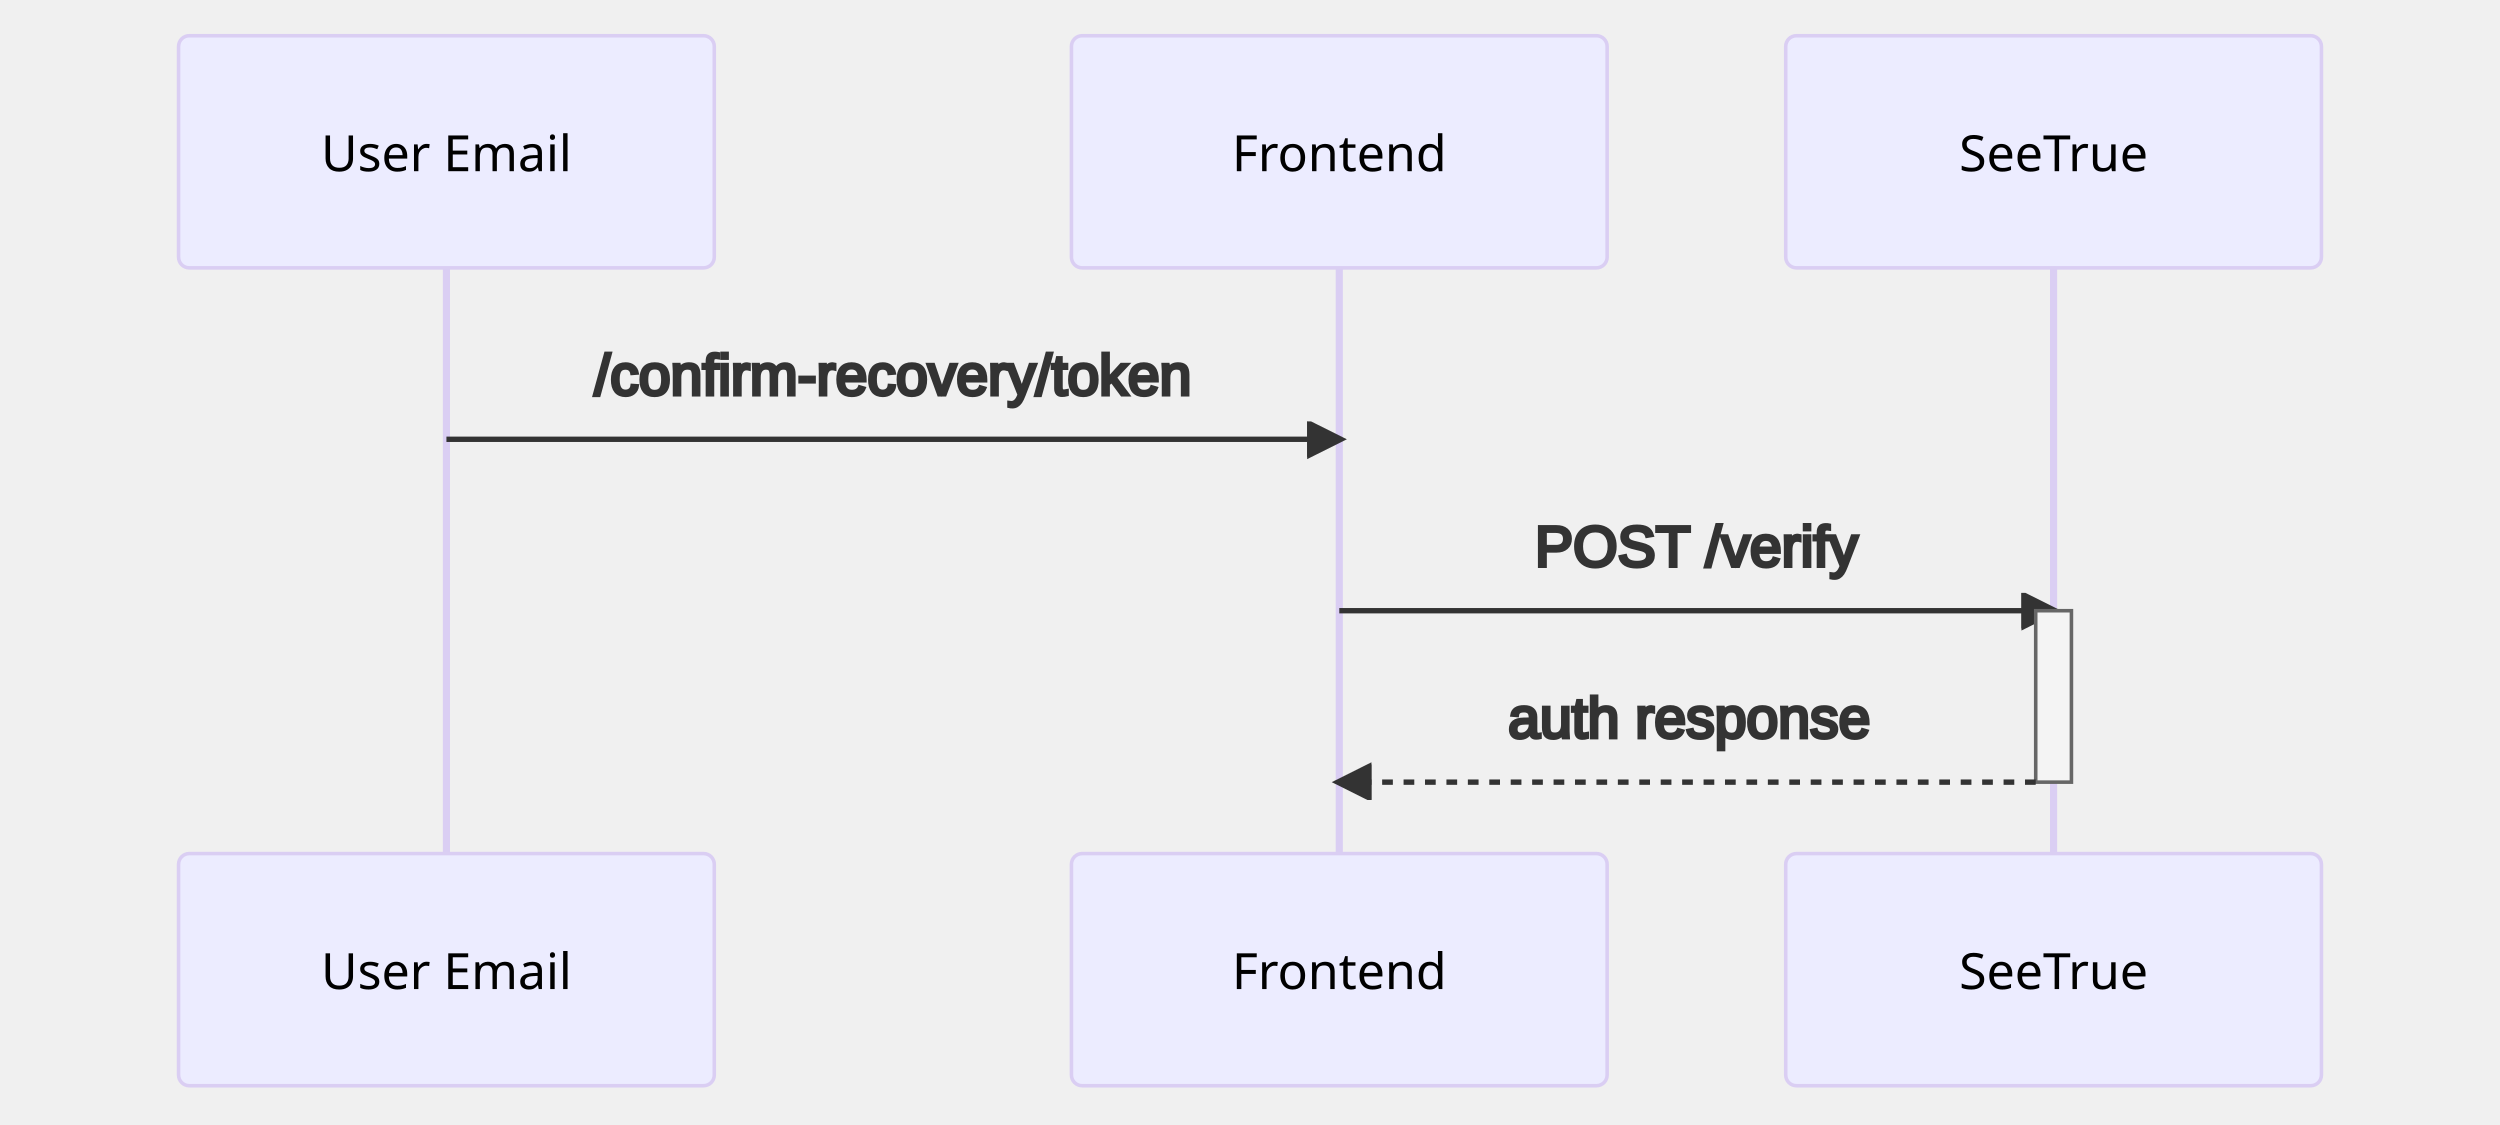
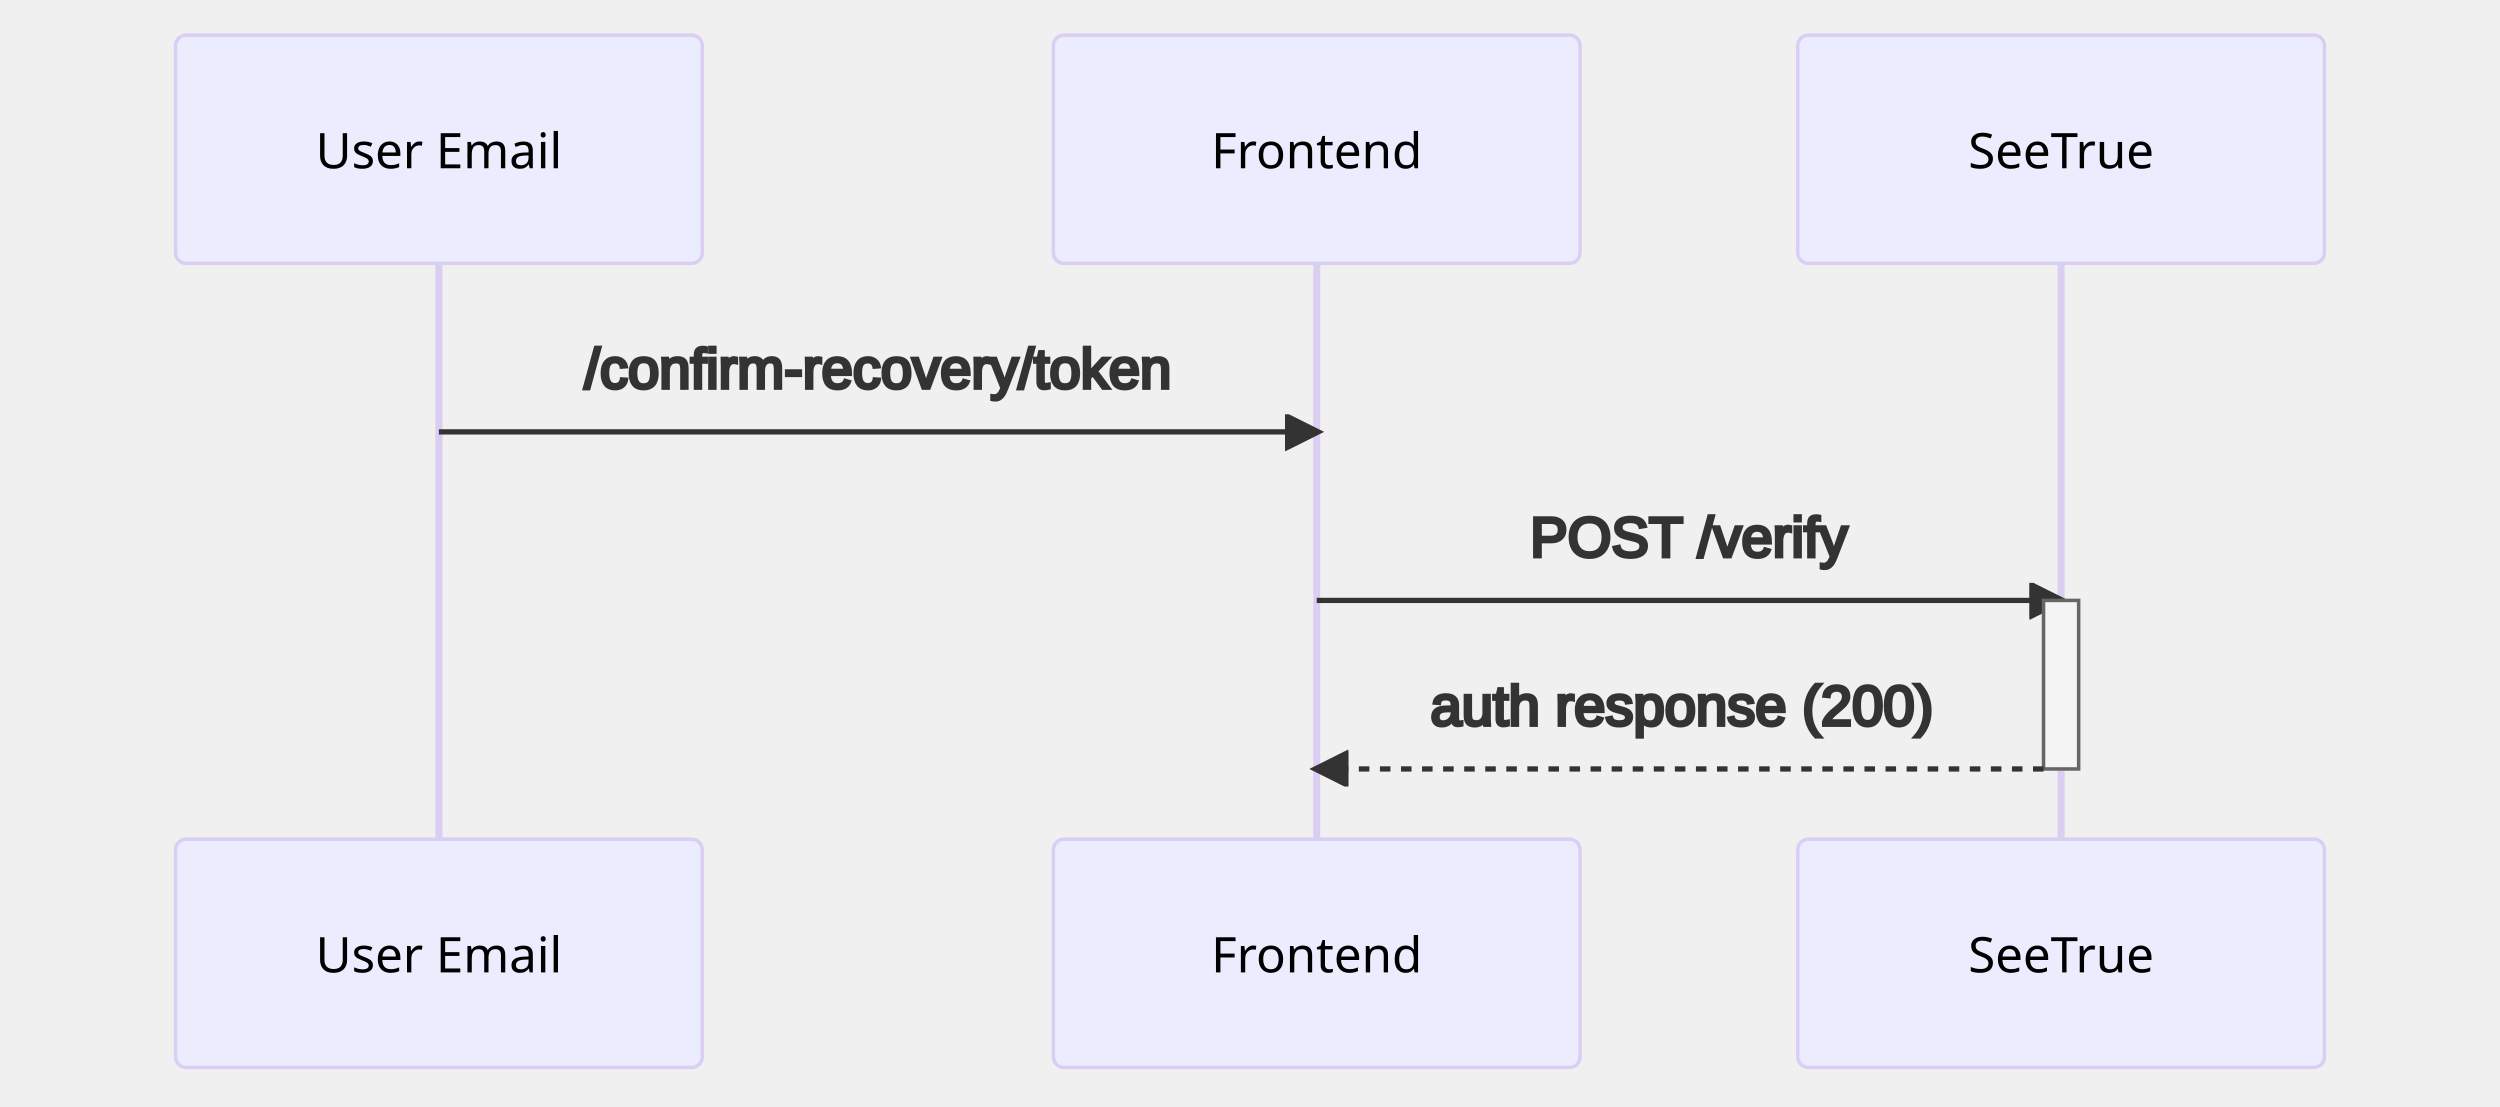
- <svg xmlns="http://www.w3.org/2000/svg" id="mermaid-1643148466819" width="100%" height="315" style="max-width: 700px; background-color: white;" viewBox="-50 -10 700 315">
-   <style>#mermaid-1643148466819 {font-family:"trebuchet ms",verdana,arial,sans-serif;font-size:16px;fill:#333;}#mermaid-1643148466819 .error-icon{fill:#552222;}#mermaid-1643148466819 .error-text{fill:#552222;stroke:#552222;}#mermaid-1643148466819 .edge-thickness-normal{stroke-width:2px;}#mermaid-1643148466819 .edge-thickness-thick{stroke-width:3.5px;}#mermaid-1643148466819 .edge-pattern-solid{stroke-dasharray:0;}#mermaid-1643148466819 .edge-pattern-dashed{stroke-dasharray:3;}#mermaid-1643148466819 .edge-pattern-dotted{stroke-dasharray:2;}#mermaid-1643148466819 .marker{fill:#333333;stroke:#333333;}#mermaid-1643148466819 .marker.cross{stroke:#333333;}#mermaid-1643148466819 svg{font-family:"trebuchet ms",verdana,arial,sans-serif;font-size:16px;}#mermaid-1643148466819 .actor{stroke:hsl(259.626, 59.777%, 87.902%);fill:#ECECFF;}#mermaid-1643148466819 text.actor&gt;tspan{fill:black;stroke:none;}#mermaid-1643148466819 .actor-line{stroke:grey;}#mermaid-1643148466819 .messageLine0{stroke-width:1.5;stroke-dasharray:none;stroke:#333;}#mermaid-1643148466819 .messageLine1{stroke-width:1.5;stroke-dasharray:2,2;stroke:#333;}#mermaid-1643148466819 #arrowhead path{fill:#333;stroke:#333;}#mermaid-1643148466819 .sequenceNumber{fill:white;}#mermaid-1643148466819 #sequencenumber{fill:#333;}#mermaid-1643148466819 #crosshead path{fill:#333;stroke:#333;}#mermaid-1643148466819 .messageText{fill:#333;stroke:#333;}#mermaid-1643148466819 .labelBox{stroke:hsl(259.626, 59.777%, 87.902%);fill:#ECECFF;}#mermaid-1643148466819 .labelText,#mermaid-1643148466819 .labelText&gt;tspan{fill:black;stroke:none;}#mermaid-1643148466819 .loopText,#mermaid-1643148466819 .loopText&gt;tspan{fill:black;stroke:none;}#mermaid-1643148466819 .loopLine{stroke-width:2px;stroke-dasharray:2,2;stroke:hsl(259.626, 59.777%, 87.902%);fill:hsl(259.626, 59.777%, 87.902%);}#mermaid-1643148466819 .note{stroke:#aaaa33;fill:#fff5ad;}#mermaid-1643148466819 .noteText,#mermaid-1643148466819 .noteText&gt;tspan{fill:black;stroke:none;}#mermaid-1643148466819 .activation0{fill:#f4f4f4;stroke:#666;}#mermaid-1643148466819 .activation1{fill:#f4f4f4;stroke:#666;}#mermaid-1643148466819 .activation2{fill:#f4f4f4;stroke:#666;}#mermaid-1643148466819 .actorPopupMenu{position:absolute;}#mermaid-1643148466819 .actorPopupMenuPanel{position:absolute;fill:#ECECFF;box-shadow:0px 8px 16px 0px rgba(0,0,0,0.2);filter:drop-shadow(3px 5px 2px rgb(0 0 0 / 0.4));}#mermaid-1643148466819 .actor-man line{stroke:hsl(259.626, 59.777%, 87.902%);fill:#ECECFF;}#mermaid-1643148466819 .actor-man circle,#mermaid-1643148466819 line{stroke:hsl(259.626, 59.777%, 87.902%);fill:#ECECFF;stroke-width:2px;}#mermaid-1643148466819 :root{--mermaid-font-family:"trebuchet ms",verdana,arial,sans-serif;}</style>
+ <svg xmlns="http://www.w3.org/2000/svg" id="mermaid-1643228912821" width="100%" height="315" style="max-width: 712px; background-color: white;" viewBox="-50 -10 712 315">
+   <style>#mermaid-1643228912821 {font-family:"trebuchet ms",verdana,arial,sans-serif;font-size:16px;fill:#333;}#mermaid-1643228912821 .error-icon{fill:#552222;}#mermaid-1643228912821 .error-text{fill:#552222;stroke:#552222;}#mermaid-1643228912821 .edge-thickness-normal{stroke-width:2px;}#mermaid-1643228912821 .edge-thickness-thick{stroke-width:3.5px;}#mermaid-1643228912821 .edge-pattern-solid{stroke-dasharray:0;}#mermaid-1643228912821 .edge-pattern-dashed{stroke-dasharray:3;}#mermaid-1643228912821 .edge-pattern-dotted{stroke-dasharray:2;}#mermaid-1643228912821 .marker{fill:#333333;stroke:#333333;}#mermaid-1643228912821 .marker.cross{stroke:#333333;}#mermaid-1643228912821 svg{font-family:"trebuchet ms",verdana,arial,sans-serif;font-size:16px;}#mermaid-1643228912821 .actor{stroke:hsl(259.626, 59.777%, 87.902%);fill:#ECECFF;}#mermaid-1643228912821 text.actor&gt;tspan{fill:black;stroke:none;}#mermaid-1643228912821 .actor-line{stroke:grey;}#mermaid-1643228912821 .messageLine0{stroke-width:1.5;stroke-dasharray:none;stroke:#333;}#mermaid-1643228912821 .messageLine1{stroke-width:1.5;stroke-dasharray:2,2;stroke:#333;}#mermaid-1643228912821 #arrowhead path{fill:#333;stroke:#333;}#mermaid-1643228912821 .sequenceNumber{fill:white;}#mermaid-1643228912821 #sequencenumber{fill:#333;}#mermaid-1643228912821 #crosshead path{fill:#333;stroke:#333;}#mermaid-1643228912821 .messageText{fill:#333;stroke:#333;}#mermaid-1643228912821 .labelBox{stroke:hsl(259.626, 59.777%, 87.902%);fill:#ECECFF;}#mermaid-1643228912821 .labelText,#mermaid-1643228912821 .labelText&gt;tspan{fill:black;stroke:none;}#mermaid-1643228912821 .loopText,#mermaid-1643228912821 .loopText&gt;tspan{fill:black;stroke:none;}#mermaid-1643228912821 .loopLine{stroke-width:2px;stroke-dasharray:2,2;stroke:hsl(259.626, 59.777%, 87.902%);fill:hsl(259.626, 59.777%, 87.902%);}#mermaid-1643228912821 .note{stroke:#aaaa33;fill:#fff5ad;}#mermaid-1643228912821 .noteText,#mermaid-1643228912821 .noteText&gt;tspan{fill:black;stroke:none;}#mermaid-1643228912821 .activation0{fill:#f4f4f4;stroke:#666;}#mermaid-1643228912821 .activation1{fill:#f4f4f4;stroke:#666;}#mermaid-1643228912821 .activation2{fill:#f4f4f4;stroke:#666;}#mermaid-1643228912821 .actorPopupMenu{position:absolute;}#mermaid-1643228912821 .actorPopupMenuPanel{position:absolute;fill:#ECECFF;box-shadow:0px 8px 16px 0px rgba(0,0,0,0.2);filter:drop-shadow(3px 5px 2px rgb(0 0 0 / 0.4));}#mermaid-1643228912821 .actor-man line{stroke:hsl(259.626, 59.777%, 87.902%);fill:#ECECFF;}#mermaid-1643228912821 .actor-man circle,#mermaid-1643228912821 line{stroke:hsl(259.626, 59.777%, 87.902%);fill:#ECECFF;stroke-width:2px;}#mermaid-1643228912821 :root{--mermaid-font-family:"trebuchet ms",verdana,arial,sans-serif;}</style>
  <g />
  <defs>
    <symbol id="computer" width="24" height="24">
      <path transform="scale(.5)" d="M2 2v13h20v-13h-20zm18 11h-16v-9h16v9zm-10.228 6l.466-1h3.524l.467 1h-4.457zm14.228 3h-24l2-6h2.104l-1.33 4h18.45l-1.297-4h2.073l2 6zm-5-10h-14v-7h14v7z" />
    </symbol>
  </defs>
  <defs>
    <symbol id="database" fill-rule="evenodd" clip-rule="evenodd">
      <path transform="scale(.5)" d="M12.258.001l.256.004.255.005.253.008.251.01.249.012.247.015.246.016.242.019.241.02.239.023.236.024.233.027.231.028.229.031.225.032.223.034.22.036.217.038.214.04.211.041.208.043.205.045.201.046.198.048.194.05.191.051.187.053.183.054.18.056.175.057.172.059.168.06.163.061.16.063.155.064.15.066.074.033.073.033.071.034.07.034.069.035.068.035.067.035.066.035.064.036.064.036.062.036.06.036.06.037.058.037.058.037.055.038.055.038.053.038.052.038.051.039.05.039.048.039.047.039.045.04.044.04.043.04.041.04.04.041.039.041.037.041.036.041.034.041.033.042.032.042.03.042.029.042.027.042.026.043.024.043.023.043.021.043.02.043.018.044.017.043.015.044.013.044.012.044.011.045.009.044.007.045.006.045.004.045.002.045.001.045v17l-.001.045-.002.045-.004.045-.006.045-.007.045-.009.044-.011.045-.012.044-.013.044-.015.044-.017.043-.018.044-.02.043-.021.043-.023.043-.024.043-.026.043-.027.042-.029.042-.03.042-.032.042-.033.042-.034.041-.036.041-.037.041-.039.041-.04.041-.041.04-.043.04-.044.04-.045.04-.047.039-.048.039-.05.039-.051.039-.052.038-.053.038-.055.038-.055.038-.058.037-.058.037-.06.037-.06.036-.062.036-.064.036-.064.036-.066.035-.067.035-.068.035-.069.035-.07.034-.071.034-.073.033-.074.033-.15.066-.155.064-.16.063-.163.061-.168.06-.172.059-.175.057-.18.056-.183.054-.187.053-.191.051-.194.05-.198.048-.201.046-.205.045-.208.043-.211.041-.214.04-.217.038-.22.036-.223.034-.225.032-.229.031-.231.028-.233.027-.236.024-.239.023-.241.02-.242.019-.246.016-.247.015-.249.012-.251.01-.253.008-.255.005-.256.004-.258.001-.258-.001-.256-.004-.255-.005-.253-.008-.251-.01-.249-.012-.247-.015-.245-.016-.243-.019-.241-.02-.238-.023-.236-.024-.234-.027-.231-.028-.228-.031-.226-.032-.223-.034-.22-.036-.217-.038-.214-.04-.211-.041-.208-.043-.204-.045-.201-.046-.198-.048-.195-.05-.19-.051-.187-.053-.184-.054-.179-.056-.176-.057-.172-.059-.167-.06-.164-.061-.159-.063-.155-.064-.151-.066-.074-.033-.072-.033-.072-.034-.07-.034-.069-.035-.068-.035-.067-.035-.066-.035-.064-.036-.063-.036-.062-.036-.061-.036-.06-.037-.058-.037-.057-.037-.056-.038-.055-.038-.053-.038-.052-.038-.051-.039-.049-.039-.049-.039-.046-.039-.046-.04-.044-.04-.043-.04-.041-.04-.04-.041-.039-.041-.037-.041-.036-.041-.034-.041-.033-.042-.032-.042-.03-.042-.029-.042-.027-.042-.026-.043-.024-.043-.023-.043-.021-.043-.02-.043-.018-.044-.017-.043-.015-.044-.013-.044-.012-.044-.011-.045-.009-.044-.007-.045-.006-.045-.004-.045-.002-.045-.001-.045v-17l.001-.045.002-.045.004-.045.006-.045.007-.045.009-.044.011-.045.012-.044.013-.044.015-.044.017-.043.018-.044.02-.043.021-.043.023-.043.024-.043.026-.043.027-.042.029-.042.03-.042.032-.042.033-.042.034-.041.036-.041.037-.041.039-.041.04-.041.041-.04.043-.04.044-.04.046-.04.046-.039.049-.039.049-.039.051-.039.052-.038.053-.038.055-.038.056-.038.057-.037.058-.037.06-.037.061-.036.062-.036.063-.036.064-.036.066-.035.067-.035.068-.035.069-.035.07-.034.072-.034.072-.033.074-.033.151-.066.155-.064.159-.063.164-.061.167-.06.172-.059.176-.057.179-.056.184-.054.187-.053.19-.051.195-.05.198-.048.201-.046.204-.045.208-.043.211-.041.214-.04.217-.038.22-.036.223-.034.226-.032.228-.031.231-.028.234-.027.236-.024.238-.023.241-.02.243-.019.245-.016.247-.015.249-.012.251-.01.253-.008.255-.005.256-.004.258-.001.258.001zm-9.258 20.499v.01l.001.021.003.021.004.022.005.021.006.022.007.022.009.023.01.022.011.023.012.023.013.023.015.023.016.024.017.023.018.024.019.024.021.024.022.025.023.024.024.025.052.049.056.05.061.051.066.051.07.051.075.051.079.052.084.052.088.052.092.052.097.052.102.051.105.052.11.052.114.051.119.051.123.051.127.05.131.05.135.05.139.048.144.049.147.047.152.047.155.047.16.045.163.045.167.043.171.043.176.041.178.041.183.039.187.039.19.037.194.035.197.035.202.033.204.031.209.03.212.029.216.027.219.025.222.024.226.021.23.02.233.018.236.016.24.015.243.012.246.01.249.008.253.005.256.004.259.001.26-.001.257-.004.254-.005.25-.008.247-.011.244-.012.241-.014.237-.016.233-.018.231-.021.226-.021.224-.024.22-.026.216-.027.212-.028.21-.031.205-.031.202-.034.198-.034.194-.036.191-.037.187-.039.183-.04.179-.04.175-.042.172-.043.168-.044.163-.045.16-.046.155-.046.152-.047.148-.048.143-.049.139-.049.136-.05.131-.05.126-.05.123-.051.118-.052.114-.051.11-.052.106-.052.101-.052.096-.052.092-.052.088-.053.083-.051.079-.052.074-.052.07-.051.065-.051.06-.051.056-.05.051-.05.023-.024.023-.025.021-.024.02-.024.019-.024.018-.024.017-.024.015-.023.014-.024.013-.023.012-.023.01-.023.01-.022.008-.022.006-.022.006-.022.004-.022.004-.021.001-.021.001-.021v-4.127l-.077.055-.08.053-.083.054-.085.053-.087.052-.09.052-.093.051-.095.05-.097.05-.1.049-.102.049-.105.048-.106.047-.109.047-.111.046-.114.045-.115.045-.118.044-.12.043-.122.042-.124.042-.126.041-.128.04-.13.04-.132.038-.134.038-.135.037-.138.037-.139.035-.142.035-.143.034-.144.033-.147.032-.148.031-.15.03-.151.03-.153.029-.154.027-.156.027-.158.026-.159.025-.161.024-.162.023-.163.022-.165.021-.166.02-.167.019-.169.018-.169.017-.171.016-.173.015-.173.014-.175.013-.175.012-.177.011-.178.01-.179.008-.179.008-.181.006-.182.005-.182.004-.184.003-.184.002h-.37l-.184-.002-.184-.003-.182-.004-.182-.005-.181-.006-.179-.008-.179-.008-.178-.01-.176-.011-.176-.012-.175-.013-.173-.014-.172-.015-.171-.016-.17-.017-.169-.018-.167-.019-.166-.02-.165-.021-.163-.022-.162-.023-.161-.024-.159-.025-.157-.026-.156-.027-.155-.027-.153-.029-.151-.03-.15-.03-.148-.031-.146-.032-.145-.033-.143-.034-.141-.035-.14-.035-.137-.037-.136-.037-.134-.038-.132-.038-.13-.04-.128-.04-.126-.041-.124-.042-.122-.042-.12-.044-.117-.043-.116-.045-.113-.045-.112-.046-.109-.047-.106-.047-.105-.048-.102-.049-.1-.049-.097-.05-.095-.05-.093-.052-.09-.051-.087-.052-.085-.053-.083-.054-.08-.054-.077-.054v4.127zm0-5.654v.011l.001.021.003.021.004.021.005.022.006.022.007.022.009.022.01.022.011.023.012.023.013.023.015.024.016.023.017.024.018.024.019.024.021.024.022.024.023.025.024.024.052.05.056.05.061.05.066.051.07.051.075.052.079.051.084.052.088.052.092.052.097.052.102.052.105.052.11.051.114.051.119.052.123.05.127.051.131.05.135.049.139.049.144.048.147.048.152.047.155.046.16.045.163.045.167.044.171.042.176.042.178.04.183.04.187.038.19.037.194.036.197.034.202.033.204.032.209.03.212.028.216.027.219.025.222.024.226.022.23.02.233.018.236.016.24.014.243.012.246.01.249.008.253.006.256.003.259.001.26-.001.257-.003.254-.006.25-.008.247-.01.244-.012.241-.015.237-.016.233-.018.231-.02.226-.022.224-.024.22-.025.216-.027.212-.029.21-.03.205-.032.202-.033.198-.035.194-.036.191-.037.187-.039.183-.039.179-.041.175-.042.172-.043.168-.044.163-.045.16-.045.155-.047.152-.047.148-.048.143-.048.139-.05.136-.049.131-.05.126-.051.123-.051.118-.051.114-.052.11-.052.106-.052.101-.052.096-.052.092-.052.088-.052.083-.052.079-.052.074-.051.07-.052.065-.051.06-.05.056-.051.051-.049.023-.025.023-.024.021-.025.02-.024.019-.024.018-.024.017-.024.015-.023.014-.023.013-.024.012-.022.01-.023.01-.023.008-.022.006-.022.006-.022.004-.021.004-.022.001-.021.001-.021v-4.139l-.077.054-.08.054-.083.054-.085.052-.087.053-.09.051-.093.051-.095.051-.097.05-.1.049-.102.049-.105.048-.106.047-.109.047-.111.046-.114.045-.115.044-.118.044-.12.044-.122.042-.124.042-.126.041-.128.04-.13.039-.132.039-.134.038-.135.037-.138.036-.139.036-.142.035-.143.033-.144.033-.147.033-.148.031-.15.03-.151.03-.153.028-.154.028-.156.027-.158.026-.159.025-.161.024-.162.023-.163.022-.165.021-.166.02-.167.019-.169.018-.169.017-.171.016-.173.015-.173.014-.175.013-.175.012-.177.011-.178.009-.179.009-.179.007-.181.007-.182.005-.182.004-.184.003-.184.002h-.37l-.184-.002-.184-.003-.182-.004-.182-.005-.181-.007-.179-.007-.179-.009-.178-.009-.176-.011-.176-.012-.175-.013-.173-.014-.172-.015-.171-.016-.17-.017-.169-.018-.167-.019-.166-.02-.165-.021-.163-.022-.162-.023-.161-.024-.159-.025-.157-.026-.156-.027-.155-.028-.153-.028-.151-.03-.15-.03-.148-.031-.146-.033-.145-.033-.143-.033-.141-.035-.14-.036-.137-.036-.136-.037-.134-.038-.132-.039-.13-.039-.128-.04-.126-.041-.124-.042-.122-.043-.12-.043-.117-.044-.116-.044-.113-.046-.112-.046-.109-.046-.106-.047-.105-.048-.102-.049-.1-.049-.097-.05-.095-.051-.093-.051-.09-.051-.087-.053-.085-.052-.083-.054-.08-.054-.077-.054v4.139zm0-5.666v.011l.001.02.003.022.004.021.005.022.006.021.007.022.009.023.01.022.011.023.012.023.013.023.015.023.016.024.017.024.018.023.019.024.021.025.022.024.023.024.024.025.052.05.056.05.061.05.066.051.07.051.075.052.079.051.084.052.088.052.092.052.097.052.102.052.105.051.11.052.114.051.119.051.123.051.127.05.131.05.135.05.139.049.144.048.147.048.152.047.155.046.16.045.163.045.167.043.171.043.176.042.178.04.183.04.187.038.19.037.194.036.197.034.202.033.204.032.209.03.212.028.216.027.219.025.222.024.226.021.23.02.233.018.236.017.24.014.243.012.246.01.249.008.253.006.256.003.259.001.26-.001.257-.003.254-.006.25-.008.247-.01.244-.013.241-.014.237-.016.233-.018.231-.02.226-.022.224-.024.22-.025.216-.027.212-.029.21-.03.205-.032.202-.033.198-.035.194-.036.191-.037.187-.039.183-.039.179-.041.175-.042.172-.043.168-.044.163-.045.16-.045.155-.047.152-.047.148-.048.143-.049.139-.049.136-.049.131-.051.126-.05.123-.051.118-.052.114-.051.11-.052.106-.052.101-.052.096-.052.092-.052.088-.052.083-.052.079-.052.074-.052.07-.051.065-.051.06-.051.056-.05.051-.049.023-.025.023-.025.021-.024.02-.024.019-.024.018-.024.017-.024.015-.023.014-.024.013-.023.012-.023.01-.022.01-.023.008-.022.006-.022.006-.022.004-.022.004-.021.001-.021.001-.021v-4.153l-.077.054-.08.054-.083.053-.085.053-.087.053-.09.051-.093.051-.095.051-.097.05-.1.049-.102.048-.105.048-.106.048-.109.046-.111.046-.114.046-.115.044-.118.044-.12.043-.122.043-.124.042-.126.041-.128.04-.13.039-.132.039-.134.038-.135.037-.138.036-.139.036-.142.034-.143.034-.144.033-.147.032-.148.032-.15.03-.151.03-.153.028-.154.028-.156.027-.158.026-.159.024-.161.024-.162.023-.163.023-.165.021-.166.02-.167.019-.169.018-.169.017-.171.016-.173.015-.173.014-.175.013-.175.012-.177.01-.178.01-.179.009-.179.007-.181.006-.182.006-.182.004-.184.003-.184.001-.185.001-.185-.001-.184-.001-.184-.003-.182-.004-.182-.006-.181-.006-.179-.007-.179-.009-.178-.01-.176-.01-.176-.012-.175-.013-.173-.014-.172-.015-.171-.016-.17-.017-.169-.018-.167-.019-.166-.02-.165-.021-.163-.023-.162-.023-.161-.024-.159-.024-.157-.026-.156-.027-.155-.028-.153-.028-.151-.03-.15-.03-.148-.032-.146-.032-.145-.033-.143-.034-.141-.034-.14-.036-.137-.036-.136-.037-.134-.038-.132-.039-.13-.039-.128-.041-.126-.041-.124-.041-.122-.043-.12-.043-.117-.044-.116-.044-.113-.046-.112-.046-.109-.046-.106-.048-.105-.048-.102-.048-.1-.05-.097-.049-.095-.051-.093-.051-.09-.052-.087-.052-.085-.053-.083-.053-.08-.054-.077-.054v4.153zm8.74-8.179l-.257.004-.254.005-.25.008-.247.011-.244.012-.241.014-.237.016-.233.018-.231.021-.226.022-.224.023-.22.026-.216.027-.212.028-.21.031-.205.032-.202.033-.198.034-.194.036-.191.038-.187.038-.183.04-.179.041-.175.042-.172.043-.168.043-.163.045-.16.046-.155.046-.152.048-.148.048-.143.048-.139.049-.136.05-.131.05-.126.051-.123.051-.118.051-.114.052-.11.052-.106.052-.101.052-.096.052-.092.052-.088.052-.083.052-.079.052-.074.051-.07.052-.065.051-.06.05-.056.05-.051.05-.023.025-.023.024-.021.024-.02.025-.019.024-.018.024-.017.023-.015.024-.014.023-.013.023-.012.023-.01.023-.01.022-.008.022-.006.023-.006.021-.004.022-.004.021-.001.021-.001.021.001.021.001.021.004.021.004.022.006.021.006.023.008.022.01.022.01.023.012.023.013.023.014.023.015.024.017.023.018.024.019.024.02.025.021.024.023.024.023.025.051.05.056.05.06.05.065.051.07.052.074.051.079.052.083.052.088.052.092.052.096.052.101.052.106.052.11.052.114.052.118.051.123.051.126.051.131.05.136.05.139.049.143.048.148.048.152.048.155.046.16.046.163.045.168.043.172.043.175.042.179.041.183.04.187.038.191.038.194.036.198.034.202.033.205.032.21.031.212.028.216.027.22.026.224.023.226.022.231.021.233.018.237.016.241.014.244.012.247.011.25.008.254.005.257.004.26.001.26-.001.257-.004.254-.005.25-.008.247-.011.244-.012.241-.014.237-.016.233-.018.231-.021.226-.022.224-.023.22-.026.216-.027.212-.028.21-.031.205-.032.202-.033.198-.034.194-.036.191-.038.187-.038.183-.04.179-.041.175-.042.172-.043.168-.043.163-.045.16-.046.155-.046.152-.048.148-.048.143-.048.139-.049.136-.05.131-.05.126-.051.123-.051.118-.051.114-.052.11-.052.106-.052.101-.052.096-.052.092-.052.088-.052.083-.052.079-.052.074-.051.07-.052.065-.051.06-.05.056-.05.051-.05.023-.025.023-.024.021-.024.02-.025.019-.024.018-.024.017-.023.015-.024.014-.023.013-.023.012-.023.01-.023.01-.022.008-.022.006-.023.006-.021.004-.022.004-.021.001-.021.001-.021-.001-.021-.001-.021-.004-.021-.004-.022-.006-.021-.006-.023-.008-.022-.01-.022-.01-.023-.012-.023-.013-.023-.014-.023-.015-.024-.017-.023-.018-.024-.019-.024-.02-.025-.021-.024-.023-.024-.023-.025-.051-.05-.056-.05-.06-.05-.065-.051-.07-.052-.074-.051-.079-.052-.083-.052-.088-.052-.092-.052-.096-.052-.101-.052-.106-.052-.11-.052-.114-.052-.118-.051-.123-.051-.126-.051-.131-.05-.136-.05-.139-.049-.143-.048-.148-.048-.152-.048-.155-.046-.16-.046-.163-.045-.168-.043-.172-.043-.175-.042-.179-.041-.183-.04-.187-.038-.191-.038-.194-.036-.198-.034-.202-.033-.205-.032-.21-.031-.212-.028-.216-.027-.22-.026-.224-.023-.226-.022-.231-.021-.233-.018-.237-.016-.241-.014-.244-.012-.247-.011-.25-.008-.254-.005-.257-.004-.26-.001-.26.001z" />
    </symbol>
  </defs>
  <defs>
    <symbol id="clock" width="24" height="24">
      <path transform="scale(.5)" d="M12 2c5.514 0 10 4.486 10 10s-4.486 10-10 10-10-4.486-10-10 4.486-10 10-10zm0-2c-6.627 0-12 5.373-12 12s5.373 12 12 12 12-5.373 12-12-5.373-12-12-12zm5.848 12.459c.202.038.202.333.001.372-1.907.361-6.045 1.111-6.547 1.111-.719 0-1.301-.582-1.301-1.301 0-.512.77-5.447 1.125-7.445.034-.192.312-.181.343.014l.985 6.238 5.394 1.011z" />
    </symbol>
  </defs>
  <g>
    <line id="actor0" x1="75" y1="5" x2="75" y2="249" class="200" stroke-width="0.5px" stroke="#999" />
    <g id="root-0">
      <rect x="0" y="0" fill="#eaeaea" stroke="#666" width="150" height="65" rx="3" ry="3" class="actor" />
      <text x="75" y="32.5" dominant-baseline="central" alignment-baseline="central" class="actor" style="text-anchor: middle; font-size: 14px; font-weight: 400; font-family: Open-Sans, &quot;sans-serif&quot;;">
        <tspan x="75" dy="0">User Email</tspan>
      </text>
    </g>
  </g>
  <g>
    <line id="actor1" x1="325" y1="5" x2="325" y2="249" class="200" stroke-width="0.5px" stroke="#999" />
    <g id="root-1">
      <rect x="250" y="0" fill="#eaeaea" stroke="#666" width="150" height="65" rx="3" ry="3" class="actor" />
      <text x="325" y="32.5" dominant-baseline="central" alignment-baseline="central" class="actor" style="text-anchor: middle; font-size: 14px; font-weight: 400; font-family: Open-Sans, &quot;sans-serif&quot;;">
        <tspan x="325" dy="0">Frontend</tspan>
      </text>
    </g>
  </g>
  <g>
-     <line id="actor2" x1="525" y1="5" x2="525" y2="249" class="200" stroke-width="0.5px" stroke="#999" />
+     <line id="actor2" x1="537" y1="5" x2="537" y2="249" class="200" stroke-width="0.5px" stroke="#999" />
    <g id="root-2">
-       <rect x="450" y="0" fill="#eaeaea" stroke="#666" width="150" height="65" rx="3" ry="3" class="actor" />
-       <text x="525" y="32.5" dominant-baseline="central" alignment-baseline="central" class="actor" style="text-anchor: middle; font-size: 14px; font-weight: 400; font-family: Open-Sans, &quot;sans-serif&quot;;">
-         <tspan x="525" dy="0">SeeTrue</tspan>
+       <rect x="462" y="0" fill="#eaeaea" stroke="#666" width="150" height="65" rx="3" ry="3" class="actor" />
+       <text x="537" y="32.5" dominant-baseline="central" alignment-baseline="central" class="actor" style="text-anchor: middle; font-size: 14px; font-weight: 400; font-family: Open-Sans, &quot;sans-serif&quot;;">
+         <tspan x="537" dy="0">SeeTrue</tspan>
      </text>
    </g>
  </g>
  <defs>
    <marker id="arrowhead" refX="9" refY="5" markerUnits="userSpaceOnUse" markerWidth="12" markerHeight="12" orient="auto">
      <path d="M 0 0 L 10 5 L 0 10 z" />
    </marker>
  </defs>
  <defs>
    <marker id="crosshead" markerWidth="15" markerHeight="8" orient="auto" refX="16" refY="4">
      <path fill="black" stroke="#000000" stroke-width="1px" d="M 9,2 V 6 L16,4 Z" style="stroke-dasharray: 0, 0;" />
      <path fill="none" stroke="#000000" stroke-width="1px" d="M 0,1 L 6,7 M 6,1 L 0,7" style="stroke-dasharray: 0, 0;" />
    </marker>
  </defs>
  <defs>
    <marker id="filled-head" refX="18" refY="7" markerWidth="20" markerHeight="28" orient="auto">
      <path d="M 18,7 L9,13 L14,7 L9,1 Z" />
    </marker>
  </defs>
  <defs>
    <marker id="sequencenumber" refX="15" refY="15" markerWidth="60" markerHeight="40" orient="auto">
      <circle cx="15" cy="15" r="6" />
    </marker>
  </defs>
  <text x="200" y="80" text-anchor="middle" dominant-baseline="middle" alignment-baseline="middle" class="messageText" dy="1em" style="font-family: &quot;trebuchet ms&quot;, verdana, arial, sans-serif; font-size: 16px; font-weight: 400;">/confirm-recovery/token</text>
  <line x1="75" y1="113" x2="325" y2="113" class="messageLine0" stroke-width="2" stroke="none" marker-end="url(#arrowhead)" style="fill: none;" />
-   <text x="425" y="128" text-anchor="middle" dominant-baseline="middle" alignment-baseline="middle" class="messageText" dy="1em" style="font-family: &quot;trebuchet ms&quot;, verdana, arial, sans-serif; font-size: 16px; font-weight: 400;">POST /verify</text>
-   <line x1="325" y1="161" x2="525" y2="161" class="messageLine0" stroke-width="2" stroke="none" marker-end="url(#arrowhead)" style="fill: none;" />
+   <text x="431" y="128" text-anchor="middle" dominant-baseline="middle" alignment-baseline="middle" class="messageText" dy="1em" style="font-family: &quot;trebuchet ms&quot;, verdana, arial, sans-serif; font-size: 16px; font-weight: 400;">POST /verify</text>
+   <line x1="325" y1="161" x2="537" y2="161" class="messageLine0" stroke-width="2" stroke="none" marker-end="url(#arrowhead)" style="fill: none;" />
  <g>
-     <rect x="520" y="161" fill="#EDF2AE" stroke="#666" width="10" height="48" rx="0" ry="0" class="activation0" />
+     <rect x="532" y="161" fill="#EDF2AE" stroke="#666" width="10" height="48" rx="0" ry="0" class="activation0" />
  </g>
-   <text x="423" y="176" text-anchor="middle" dominant-baseline="middle" alignment-baseline="middle" class="messageText" dy="1em" style="font-family: &quot;trebuchet ms&quot;, verdana, arial, sans-serif; font-size: 16px; font-weight: 400;">auth response</text>
-   <line x1="520" y1="209" x2="325" y2="209" class="messageLine1" stroke-width="2" stroke="none" marker-end="url(#arrowhead)" style="stroke-dasharray: 3, 3; fill: none;" />
+   <text x="429" y="176" text-anchor="middle" dominant-baseline="middle" alignment-baseline="middle" class="messageText" dy="1em" style="font-family: &quot;trebuchet ms&quot;, verdana, arial, sans-serif; font-size: 16px; font-weight: 400;">auth response (200)</text>
+   <line x1="532" y1="209" x2="325" y2="209" class="messageLine1" stroke-width="2" stroke="none" marker-end="url(#arrowhead)" style="stroke-dasharray: 3, 3; fill: none;" />
  <g>
    <rect x="0" y="229" fill="#eaeaea" stroke="#666" width="150" height="65" rx="3" ry="3" class="actor" />
    <text x="75" y="261.5" dominant-baseline="central" alignment-baseline="central" class="actor" style="text-anchor: middle; font-size: 14px; font-weight: 400; font-family: Open-Sans, &quot;sans-serif&quot;;">
      <tspan x="75" dy="0">User Email</tspan>
    </text>
  </g>
  <g>
    <rect x="250" y="229" fill="#eaeaea" stroke="#666" width="150" height="65" rx="3" ry="3" class="actor" />
    <text x="325" y="261.5" dominant-baseline="central" alignment-baseline="central" class="actor" style="text-anchor: middle; font-size: 14px; font-weight: 400; font-family: Open-Sans, &quot;sans-serif&quot;;">
      <tspan x="325" dy="0">Frontend</tspan>
    </text>
  </g>
  <g>
-     <rect x="450" y="229" fill="#eaeaea" stroke="#666" width="150" height="65" rx="3" ry="3" class="actor" />
-     <text x="525" y="261.5" dominant-baseline="central" alignment-baseline="central" class="actor" style="text-anchor: middle; font-size: 14px; font-weight: 400; font-family: Open-Sans, &quot;sans-serif&quot;;">
-       <tspan x="525" dy="0">SeeTrue</tspan>
+     <rect x="462" y="229" fill="#eaeaea" stroke="#666" width="150" height="65" rx="3" ry="3" class="actor" />
+     <text x="537" y="261.5" dominant-baseline="central" alignment-baseline="central" class="actor" style="text-anchor: middle; font-size: 14px; font-weight: 400; font-family: Open-Sans, &quot;sans-serif&quot;;">
+       <tspan x="537" dy="0">SeeTrue</tspan>
    </text>
  </g>
</svg>
